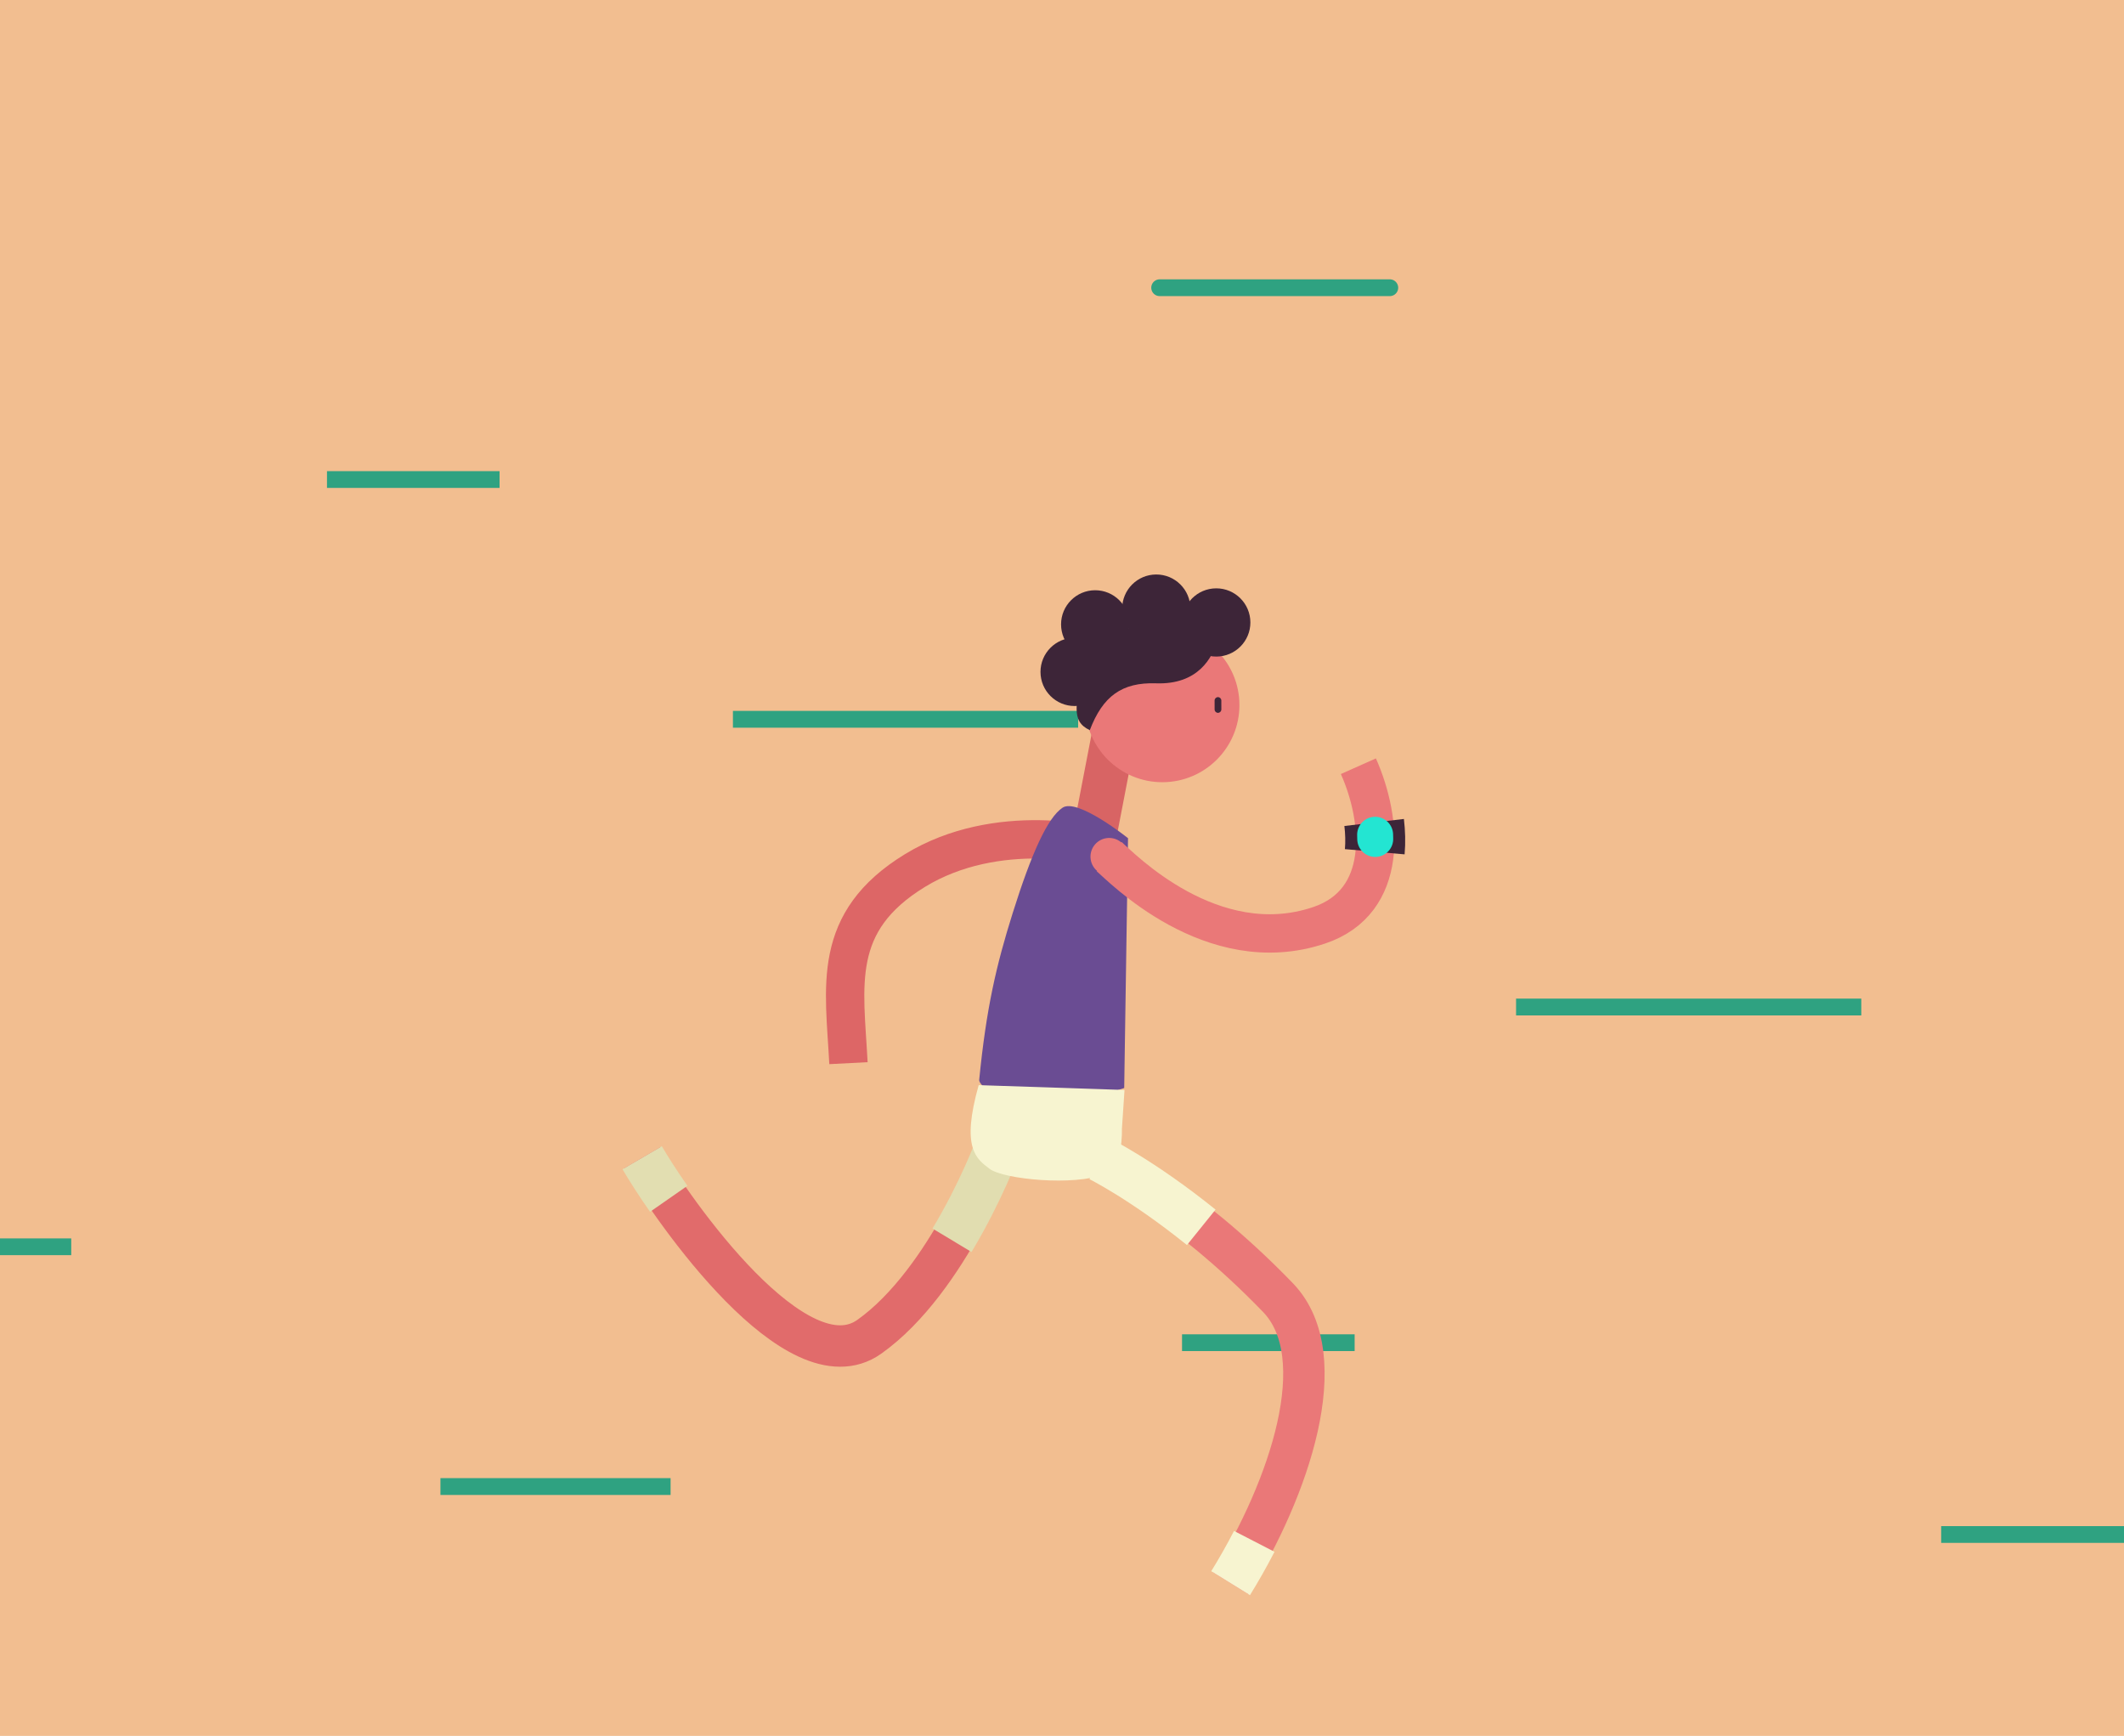
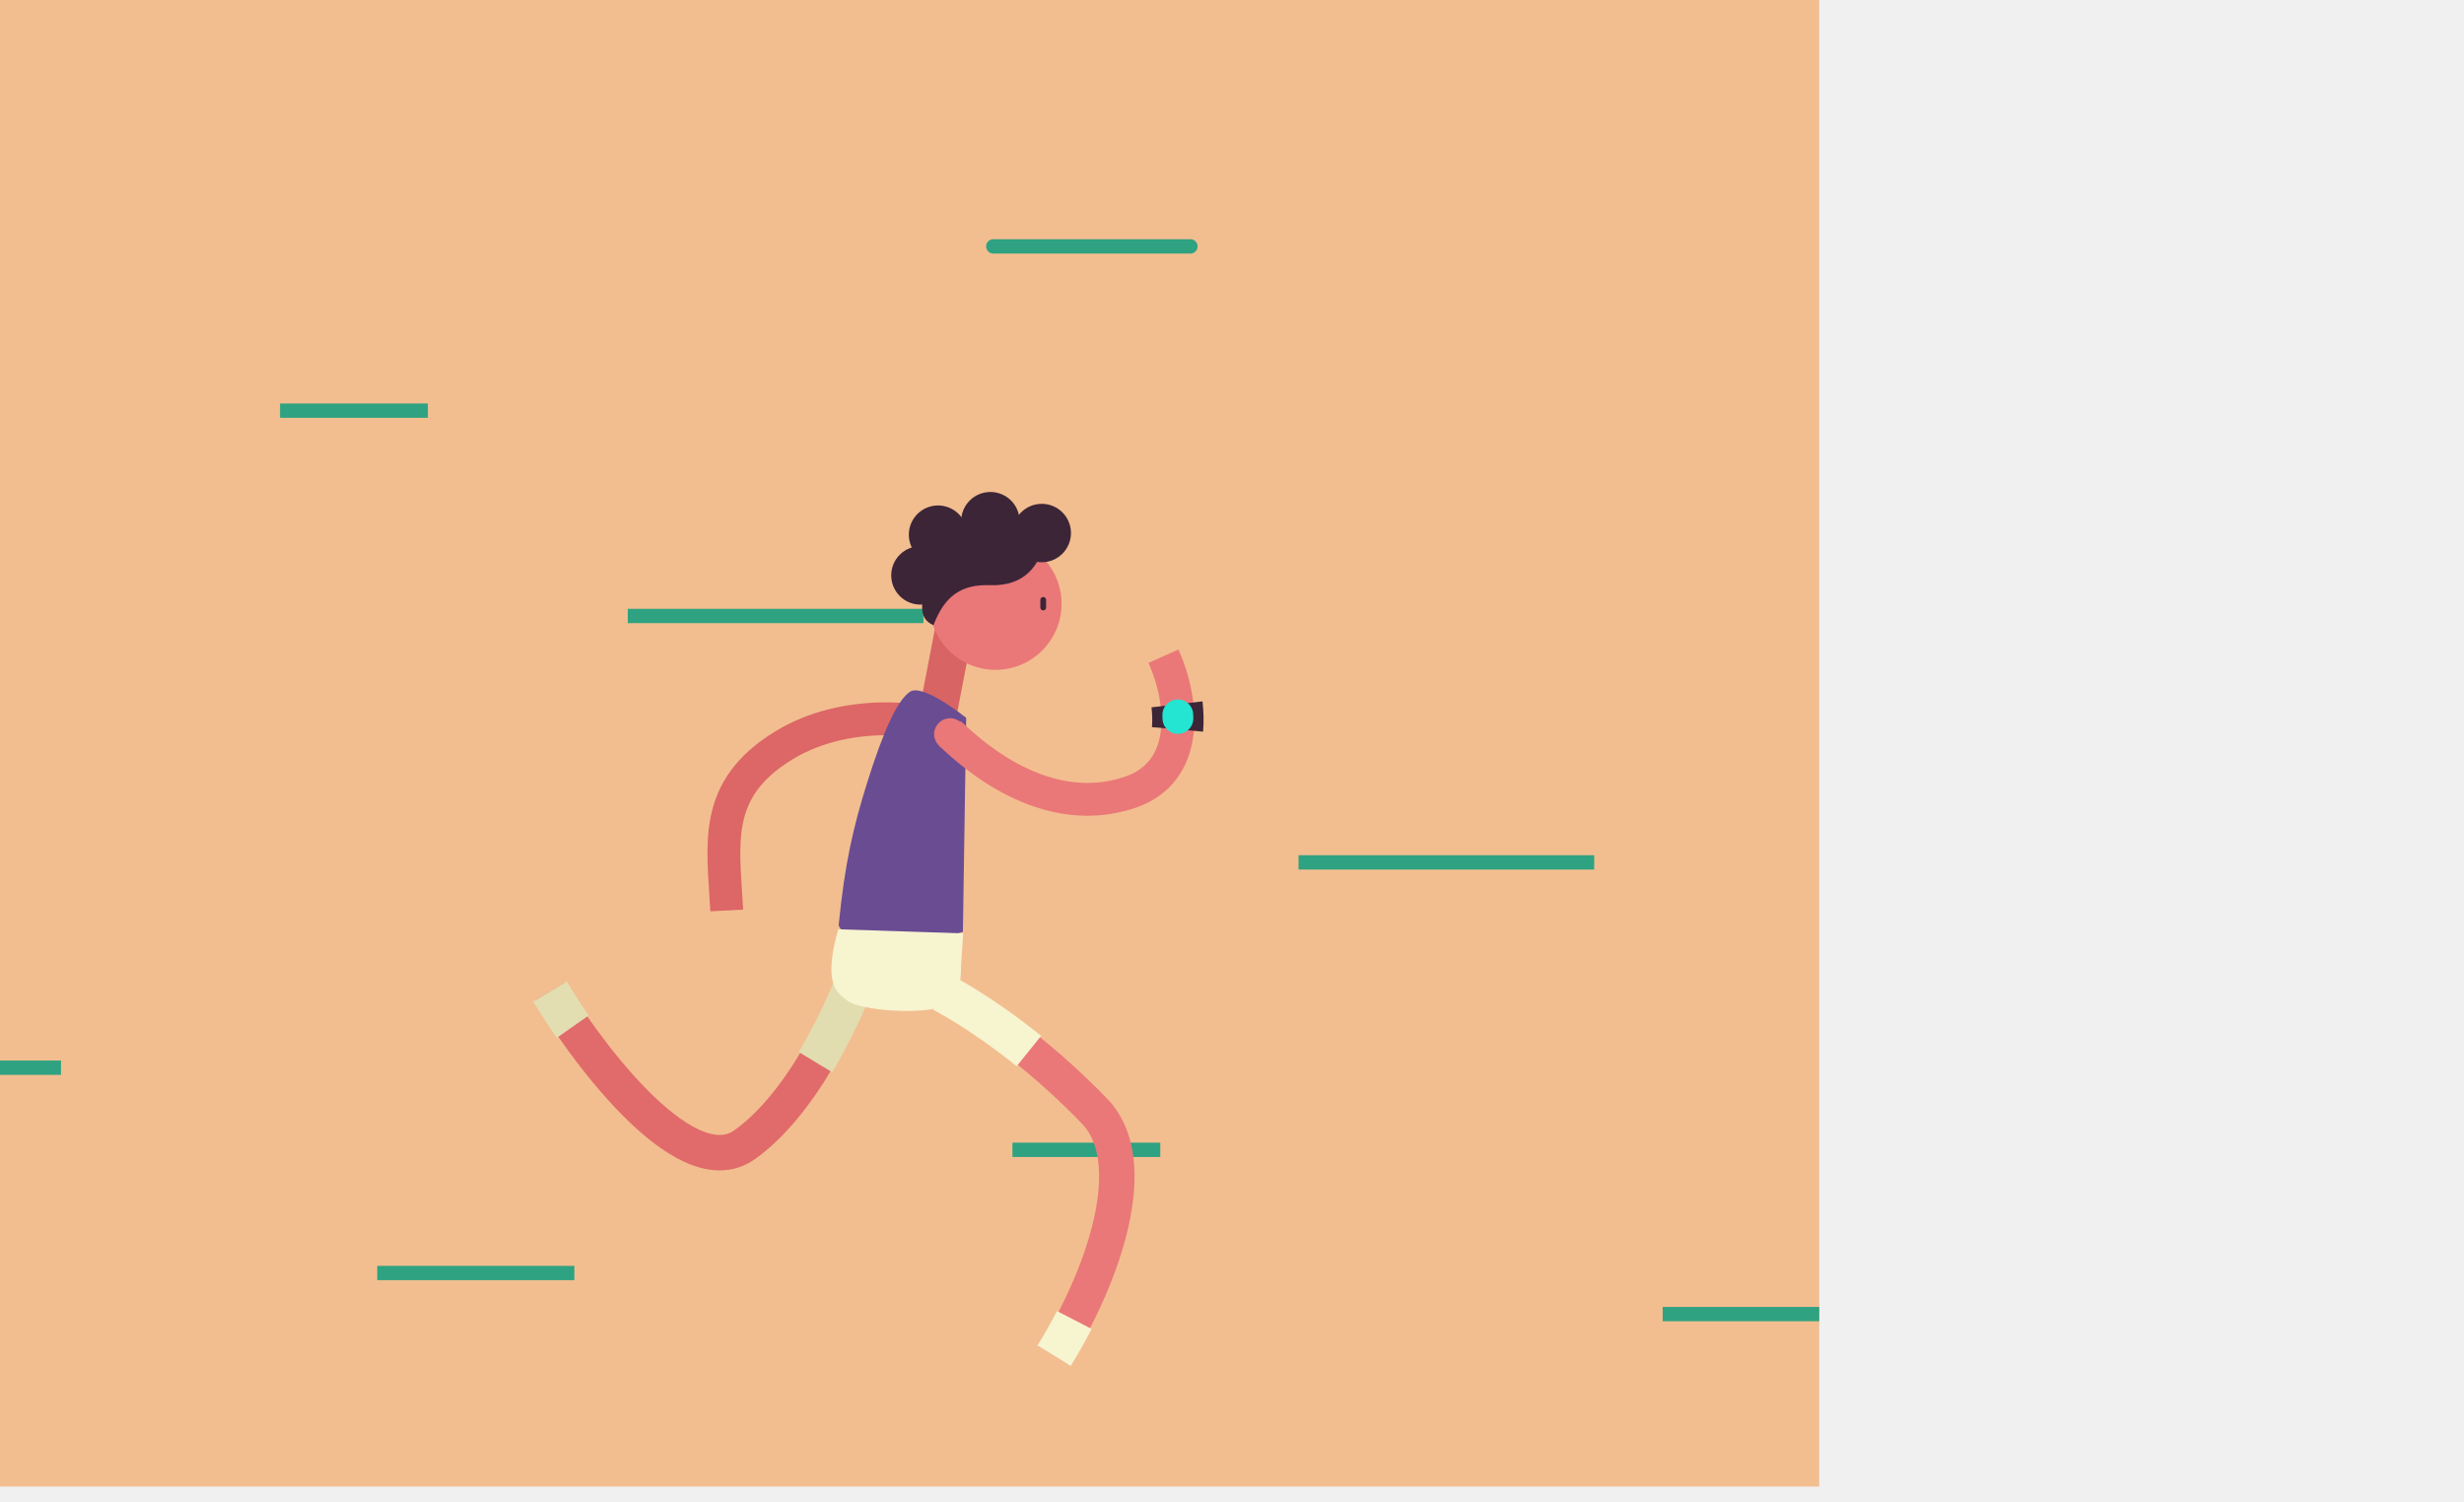
- <svg xmlns="http://www.w3.org/2000/svg" viewBox="0 0 886 724" width="886" height="724" preserveAspectRatio="xMidYMid meet" style="width: 100%; height: 100%;">
+ <svg xmlns="http://www.w3.org/2000/svg" width="886" height="724" style="width:100%;height:100%">
  <defs>
-     <clipPath id="animationMask_WRfMrLEKug">
-       <rect width="886" height="724" x="0" y="0" />
+     <clipPath id="a">
+       <path d="M0 0h886v724H0z" />
    </clipPath>
  </defs>
-   <g clip-path="url(#animationMask_WRfMrLEKug)">
-     <g transform="matrix(1.0933,0,0,1.0166,756,1094)" opacity="1" style="-webkit-user-select: none;">
-       <g opacity="1" transform="matrix(1,0,0,1,0,0)">
-         <path fill="rgb(242,190,144)" fill-opacity="1" d="M0 0 M145.583,-360.798 C145.583,-360.798 -730.857,-360.798 -730.857,-360.798 C-730.857,-360.798 -730.857,-1080 -730.857,-1080 C-730.857,-1080 145.583,-1080 145.583,-1080 C145.583,-1080 145.583,-360.798 145.583,-360.798z" />
-       </g>
+   <g clip-path="url(#a)">
+     <path fill="#F2BE90" d="M915.17 727.21H-43.05V-3.93h958.22v731.14z" />
+     <g style="-webkit-user-select:none">
+       <path fill="#FFF" d="M579.74 120h-96" />
+       <path stroke-linecap="round" stroke="#2FA281" stroke-width="7" d="M579.74 120h-96" fill="none" />
    </g>
-     <g transform="matrix(1,0,0,1,443,362)" opacity="1" style="-webkit-user-select: none;">
-       <g opacity="1" transform="matrix(1,0,0,1,0,0)">
-         <path fill="rgb(255,255,255)" fill-opacity="1" d="M0 0 M136.736,-242 C105.19,-242 73.063,-242 40.734,-242" />
-         <path stroke-linecap="round" stroke-linejoin="miter" fill-opacity="0" stroke-miterlimit="4" stroke="rgb(47,162,129)" stroke-opacity="1" stroke-width="7" d="M0 0 M136.736,-242 C105.19,-242 73.063,-242 40.734,-242" />
-       </g>
+     <g style="-webkit-user-select:none">
+       <path fill="#FFF" d="M279.73 620h-96" />
+       <path stroke-linejoin="round" stroke="#2FA281" stroke-width="7" d="M279.73 620h-96" fill="none" />
    </g>
-     <g transform="matrix(1,0,0,1,443,862)" opacity="1" style="-webkit-user-select: none;">
-       <g opacity="1" transform="matrix(1,0,0,1,0,0)">
-         <path fill="rgb(255,255,255)" fill-opacity="1" d="M0 0 M-163.272,-242 C-196.067,-242 -228.211,-242 -259.278,-242" />
-         <path stroke-linecap="butt" stroke-linejoin="round" fill-opacity="0" stroke="rgb(47,162,129)" stroke-opacity="1" stroke-width="7" d="M0 0 M-163.272,-242 C-196.067,-242 -228.211,-242 -259.278,-242" />
-       </g>
+     <g style="-webkit-user-select:none">
+       <path fill="#FFF" d="M776.41 420h-144" />
+       <path stroke-linejoin="round" stroke="#2FA281" stroke-width="7" d="M776.41 420h-144" fill="none" />
    </g>
-     <g transform="matrix(1,0,0,1,443,662)" opacity="1" style="-webkit-user-select: none;">
-       <g opacity="1" transform="matrix(1,0,0,1,0,0)">
-         <path fill="rgb(255,255,255)" fill-opacity="1" d="M0 0 M333.414,-242 C288.704,-242 240.136,-242 189.408,-242" />
-         <path stroke-linecap="butt" stroke-linejoin="round" fill-opacity="0" stroke="rgb(47,162,129)" stroke-opacity="1" stroke-width="7" d="M0 0 M333.414,-242 C288.704,-242 240.136,-242 189.408,-242" />
-       </g>
+     <g style="-webkit-user-select:none">
+       <path fill="#FFF" d="M449.73 300h-144" />
+       <path stroke-linejoin="round" stroke="#2FA281" stroke-width="7" d="M449.73 300h-144" fill="none" />
    </g>
-     <g transform="matrix(1,0,0,1,443,542)" opacity="1" style="-webkit-user-select: none;">
-       <g opacity="1" transform="matrix(1,0,0,1,0,0)">
-         <path fill="rgb(255,255,255)" fill-opacity="1" d="M0 0 M6.733,-242 C-41.531,-242 -89.948,-242 -137.268,-242" />
-         <path stroke-linecap="butt" stroke-linejoin="round" fill-opacity="0" stroke="rgb(47,162,129)" stroke-opacity="1" stroke-width="7" d="M0 0 M6.733,-242 C-41.531,-242 -89.948,-242 -137.268,-242" />
-       </g>
+     <g style="-webkit-user-select:none">
+       <path fill="#FFF" d="M29.71 520h-143.98" />
+       <path stroke-linejoin="round" stroke="#2FA281" stroke-width="7" d="M29.71 520h-143.98" fill="none" />
    </g>
-     <g transform="matrix(1,0,0,1,443,762)" opacity="1" style="-webkit-user-select: none;">
-       <g opacity="1" transform="matrix(1,0,0,1,0,0)">
-         <path fill="rgb(255,255,255)" fill-opacity="1" d="M0 0 M-413.285,-242 C-472.829,-242 -522.573,-242 -557.271,-242" />
-         <path stroke-linecap="butt" stroke-linejoin="round" fill-opacity="0" stroke="rgb(47,162,129)" stroke-opacity="1" stroke-width="7" d="M0 0 M-413.285,-242 C-472.829,-242 -522.573,-242 -557.271,-242" />
-       </g>
+     <g style="-webkit-user-select:none">
+       <path fill="#FFF" d="M208.39 200h-72" />
+       <path stroke-linejoin="round" stroke="#2FA281" stroke-width="7" d="M208.39 200h-72" fill="none" />
    </g>
-     <g transform="matrix(1,0,0,1,443,442)" opacity="1" style="-webkit-user-select: none;">
-       <g opacity="1" transform="matrix(1,0,0,1,0,0)">
-         <path fill="rgb(255,255,255)" fill-opacity="1" d="M0 0 M-234.61,-242 C-259.263,-242 -283.328,-242 -306.603,-242" />
-         <path stroke-linecap="butt" stroke-linejoin="round" fill-opacity="0" stroke="rgb(47,162,129)" stroke-opacity="1" stroke-width="7" d="M0 0 M-234.61,-242 C-259.263,-242 -283.328,-242 -306.603,-242" />
-       </g>
+     <g style="-webkit-user-select:none">
+       <path fill="#FFF" d="M565.07 560h-72" />
+       <path stroke-linejoin="round" stroke="#2FA281" stroke-width="7" d="M565.07 560h-72" fill="none" />
    </g>
-     <g transform="matrix(1,0,0,1,443,802)" opacity="1" style="-webkit-user-select: none;">
-       <g opacity="1" transform="matrix(1,0,0,1,0,0)">
-         <path fill="rgb(255,255,255)" fill-opacity="1" d="M0 0 M122.072,-242 C98.311,-242 74.257,-242 50.069,-242" />
-         <path stroke-linecap="butt" stroke-linejoin="round" fill-opacity="0" stroke="rgb(47,162,129)" stroke-opacity="1" stroke-width="7" d="M0 0 M122.072,-242 C98.311,-242 74.257,-242 50.069,-242" />
-       </g>
+     <g style="-webkit-user-select:none">
+       <path fill="#FFF" d="M988.4 240h-71.98" />
+       <path stroke-linejoin="round" stroke="#2FA281" stroke-width="7" d="M988.4 240h-71.98" fill="none" />
    </g>
-     <g transform="matrix(1,0,0,1,443,482)" opacity="1" style="-webkit-user-select: none;">
-       <g opacity="1" transform="matrix(1,0,0,1,0,0)">
-         <path fill="rgb(255,255,255)" fill-opacity="1" d="M0 0 M545.407,-242 C526.58,-242 502.215,-242 473.424,-242" />
-         <path stroke-linecap="butt" stroke-linejoin="round" fill-opacity="0" stroke="rgb(47,162,129)" stroke-opacity="1" stroke-width="7" d="M0 0 M545.407,-242 C526.58,-242 502.215,-242 473.424,-242" />
-       </g>
+     <g style="-webkit-user-select:none">
+       <path fill="#FFF" d="M-61.62 380H-168m1200 0h-25.6" />
+       <path stroke-linejoin="round" stroke="#2FA281" stroke-width="7" d="M-61.62 380H-168m1200 0h-25.6" fill="none" />
    </g>
-     <g transform="matrix(1,0,0,1,443,622)" opacity="1" style="-webkit-user-select: none;">
-       <g opacity="1" transform="matrix(1,0,0,1,0,0)">
-         <path fill="rgb(255,255,255)" fill-opacity="1" d="M0 0 M-504.623,-242 C-570.599,-242 -611,-242 -611,-242 M589,-242 C589,-242 579.944,-242 563.407,-242" />
-         <path stroke-linecap="butt" stroke-linejoin="round" fill-opacity="0" stroke="rgb(47,162,129)" stroke-opacity="1" stroke-width="7" d="M0 0 M-504.623,-242 C-570.599,-242 -611,-242 -611,-242 M589,-242 C589,-242 579.944,-242 563.407,-242" />
-       </g>
+     <g style="-webkit-user-select:none">
+       <path fill="#FFF" d="M941.74 640h-132" />
+       <path stroke-linejoin="round" stroke="#2FA281" stroke-width="7" d="M941.74 640h-132" fill="none" />
    </g>
-     <g transform="matrix(1,0,0,1,443,882)" opacity="1" style="-webkit-user-select: none;">
-       <g opacity="1" transform="matrix(1,0,0,1,0,0)">
-         <path fill="rgb(255,255,255)" fill-opacity="1" d="M0 0 M498.737,-242 C462.865,-242 417.887,-242 366.735,-242" />
-         <path stroke-linecap="butt" stroke-linejoin="round" fill-opacity="0" stroke="rgb(47,162,129)" stroke-opacity="1" stroke-width="7" d="M0 0 M498.737,-242 C462.865,-242 417.887,-242 366.735,-242" />
-       </g>
-     </g>
-     <g transform="matrix(0.9618,-0.2739,0.2739,0.9618,901.0469,957.3318)" opacity="1" style="-webkit-user-select: none;">
-       <g opacity="1" transform="matrix(1,0,0,1,0,0)">
-         <path fill="rgb(216,100,100)" fill-opacity="1" d="M0 0 M-266.005,-708.509 C-266.005,-708.509 -256.638,-703.778 -256.638,-703.778 C-254.709,-702.803 -252.333,-703.585 -251.358,-705.514 C-251.358,-705.514 -221.146,-765.326 -221.146,-765.326 C-220.171,-767.255 -220.953,-769.631 -222.882,-770.606 C-222.882,-770.606 -232.248,-775.338 -232.248,-775.338 C-234.177,-776.313 -236.553,-775.531 -237.528,-773.602 C-237.528,-773.602 -267.741,-713.789 -267.741,-713.789 C-268.716,-711.86 -267.934,-709.484 -266.005,-708.509z" />
-       </g>
-     </g>
-     <g transform="matrix(-0.8088,0.5881,-0.5881,-0.8088,-174.2935,-55.5527)" opacity="1" style="-webkit-user-select: none;">
-       <g opacity="1" transform="matrix(1,0,0,1,0,0)">
-         <path stroke-linecap="butt" stroke-linejoin="round" fill-opacity="0" stroke="rgb(221,102,102)" stroke-opacity="1" stroke-width="16" d="M0 0 M-274.271,-707.338 C-272.252,-701.683 -243.263,-668.726 -203.504,-665.536 C-162.378,-662.237 -151.365,-687.173 -133.777,-714.198" />
-       </g>
-     </g>
-     <g transform="matrix(1,0,0,1,736.0243,1069.994)" opacity="1" style="-webkit-user-select: none;">
-       <g opacity="1" transform="matrix(1,0,0,1,0,0)">
-         <path stroke-linecap="butt" stroke-linejoin="round" fill-opacity="0" stroke="rgb(225,107,107)" stroke-opacity="1" stroke-width="17.273" d="M0 0 M-319.959,-591.367 C-319.959,-591.367 -340.457,-535.836 -373.412,-512.46 C-403.622,-491.052 -455.065,-564.742 -468.155,-587.132" />
-       </g>
-     </g>
-     <g transform="matrix(1,0,0,1,736.0243,1069.994)" opacity="1" style="-webkit-user-select: none;">
-       <g opacity="1" transform="matrix(1,0,0,1,0,0)">
-         <path stroke-linecap="butt" stroke-linejoin="round" fill-opacity="0" stroke="rgb(226,222,177)" stroke-opacity="1" stroke-width="19" d="M0 0 M-457.076,-570.001 C-461.864,-576.879 -465.69,-582.915 -468.155,-587.132" />
-       </g>
-     </g>
-     <g transform="matrix(1,0,0,1,736.0243,1069.994)" opacity="1" style="-webkit-user-select: none;">
-       <g opacity="1" transform="matrix(1,0,0,1,0,0)">
-         <path stroke-linecap="butt" stroke-linejoin="round" fill-opacity="0" stroke="rgb(225,221,176)" stroke-opacity="1" stroke-width="19" d="M0 0 M-319.959,-591.367 C-319.959,-591.367 -326.79,-572.86 -338.905,-552.718" />
-       </g>
-     </g>
-     <g transform="matrix(0.9659,-0.2588,0.2588,0.9659,878.7292,978.2919)" opacity="1" style="-webkit-user-select: none;">
-       <g opacity="1" transform="matrix(1,0,0,1,0,0)">
-         <path stroke-linecap="butt" stroke-linejoin="round" fill-opacity="0" stroke="rgb(234,120,120)" stroke-opacity="1" stroke-width="17.273" d="M0 0 M-277.648,-586.867 C-277.648,-586.867 -247.872,-560.717 -220.653,-511.512 C-204.376,-481.693 -236.902,-433.512 -270.659,-401.735" />
-       </g>
-     </g>
-     <g transform="matrix(0.9659,-0.2588,0.2588,0.9659,878.7292,978.2919)" opacity="1" style="-webkit-user-select: none;">
-       <g opacity="1" transform="matrix(1,0,0,1,0,0)">
-         <path stroke-linecap="butt" stroke-linejoin="round" fill-opacity="0" stroke="rgb(247,244,208)" stroke-opacity="1" stroke-width="19" d="M0 0 M-256.616,-416.025 C-261.184,-411.002 -265.909,-406.206 -270.659,-401.735" />
-       </g>
-     </g>
-     <g transform="matrix(0.9659,-0.2588,0.2588,0.9659,878.7292,978.2919)" opacity="1" style="-webkit-user-select: none;">
-       <g opacity="1" transform="matrix(1,0,0,1,0,0)">
-         <path stroke-linecap="butt" stroke-linejoin="round" fill-opacity="0" stroke="rgb(247,244,208)" stroke-opacity="1" stroke-width="19" d="M0 0 M-277.648,-586.867 C-277.648,-586.867 -262.574,-573.629 -244.073,-548.268" />
-       </g>
-     </g>
-     <g transform="matrix(0.9877,-0.1564,0.1564,0.9877,824.4322,1006.331)" opacity="1" style="-webkit-user-select: none;">
-       <g opacity="1" transform="matrix(1,0,0,1,0,0)">
-         <path fill="rgb(106,76,147)" fill-opacity="1" d="M0 0 M-307.818,-594.365 C-307.818,-594.365 -264.687,-601.347 -264.687,-601.347 C-264.687,-601.347 -260.116,-627.616 -260.116,-627.624 C-260.116,-627.631 -246.822,-704.002 -246.822,-704.002 C-246.822,-704.002 -265.001,-723.97 -271.811,-720.84 C-278.623,-717.708 -287.569,-704.118 -299.241,-680.648 C-309.418,-660.185 -316.316,-643.205 -323.911,-614.117 C-324.699,-611.1 -307.818,-594.365 -307.818,-594.365z" />
-       </g>
-     </g>
-     <g />
-     <g transform="matrix(0.9877,-0.1564,0.1564,0.9877,824.4322,1006.331)" opacity="1" style="-webkit-user-select: none;">
-       <g opacity="1" transform="matrix(1,0,0,1,0,0)">
-         <path fill="rgb(247,244,208)" fill-opacity="1" d="M0 0 M-324.458,-612.023 C-335.851,-587.295 -330.32,-581.873 -325.359,-576.778 C-320.398,-571.683 -291.855,-564.034 -277.915,-567.201 C-270.148,-568.966 -268.316,-584.579 -268.316,-584.579 C-268.316,-584.579 -264.687,-600.52 -264.687,-600.52 C-264.687,-600.52 -324.458,-612.023 -324.458,-612.023z" />
-       </g>
-     </g>
-     <g transform="matrix(0.8663,-0.4995,0.4995,0.8663,1042.561,832.817)" opacity="1" style="-webkit-user-select: none;">
-       <g opacity="1" transform="matrix(1,0,0,1,0,0)">
-         <path stroke-linecap="butt" stroke-linejoin="round" fill-opacity="0" stroke="rgb(234,120,120)" stroke-opacity="1" stroke-width="16" d="M0 0 M-264.827,-701.62 C-262.812,-695.964 -249.609,-642.36 -203.213,-633.058 C-173.001,-626.998 -158.499,-657.698 -155.931,-682.37" />
-       </g>
-     </g>
-     <g transform="matrix(0.8663,-0.4995,0.4995,0.8663,1042.561,832.817)" opacity="1" style="-webkit-user-select: none;">
-       <g opacity="1" transform="matrix(1,0,0,1,0,0)">
-         <path stroke-linecap="butt" stroke-linejoin="round" fill-opacity="0" stroke="rgb(61,37,56)" stroke-opacity="1" stroke-width="25" d="M0 0 M-167.834,-648.057 C-165.544,-651.333 -163.59,-654.956 -161.959,-658.759" />
-       </g>
-     </g>
-     <g transform="matrix(0.8663,-0.4995,0.4995,0.8663,1042.561,832.817)" opacity="1" style="-webkit-user-select: none;">
-       <g opacity="1" transform="matrix(1,0,0,1,0,0)">
-         <path stroke-linecap="round" stroke-linejoin="round" fill-opacity="0" stroke="rgb(35,229,210)" stroke-opacity="1" stroke-width="15" d="M0 0 M-165,-652.578 C-164.715,-653.084 -164.437,-653.596 -164.166,-654.113" />
-       </g>
-     </g>
-     <g transform="matrix(0.8663,-0.4995,0.4995,0.8663,1042.561,832.817)" opacity="1" style="-webkit-user-select: none;">
-       <g opacity="1" transform="matrix(1,0,0,1,0,0)">
-         <path fill="rgb(234,120,120)" fill-opacity="1" d="M0 0 M-257.551,-698.814 C-259.101,-694.795 -263.614,-692.794 -267.633,-694.343 C-271.652,-695.892 -273.654,-700.407 -272.104,-704.426 C-270.554,-708.445 -266.041,-710.446 -262.022,-708.896 C-258.003,-707.346 -256.001,-702.833 -257.551,-698.814z" />
-       </g>
-     </g>
-     <g transform="matrix(1,-0.0019,0.0019,1,705.0221,1051.581)" opacity="1" style="-webkit-user-select: none;">
-       <g opacity="1" transform="matrix(1,0,0,1,0,0)">
-         <path fill="rgb(234,120,120)" fill-opacity="1" d="M0 0 M-186.569,-757.922 C-186.569,-740.159 -200.969,-725.759 -218.732,-725.759 C-236.495,-725.759 -250.895,-740.159 -250.895,-757.922 C-250.895,-775.685 -236.495,-790.085 -218.732,-790.085 C-200.969,-790.085 -186.569,-775.685 -186.569,-757.922z" />
-       </g>
-     </g>
-     <g transform="matrix(1,-0.0019,0.0019,1,704.3602,1051.886)" opacity="1" style="-webkit-user-select: none;">
-       <g opacity="1" transform="matrix(1,0,0,1,0,0)">
-         <path fill="rgb(61,37,56)" fill-opacity="1" d="M0 0 M-231.786,-791.949 C-231.786,-784.09 -238.157,-777.719 -246.016,-777.719 C-253.875,-777.719 -260.246,-784.09 -260.246,-791.949 C-260.246,-799.808 -253.875,-806.18 -246.016,-806.18 C-238.157,-806.18 -231.786,-799.808 -231.786,-791.949z" />
-       </g>
-     </g>
-     <g transform="matrix(1,-0.0019,0.0019,1,704.2151,1052.017)" opacity="1" style="-webkit-user-select: none;">
-       <g opacity="1" transform="matrix(1,0,0,1,0,0)">
-         <path fill="rgb(61,37,56)" fill-opacity="1" d="M0 0 M-240.258,-772.27 C-240.258,-764.411 -246.629,-758.04 -254.488,-758.04 C-262.347,-758.04 -268.718,-764.411 -268.718,-772.27 C-268.718,-780.129 -262.347,-786.501 -254.488,-786.501 C-246.629,-786.501 -240.258,-780.129 -240.258,-772.27z" />
-       </g>
-     </g>
-     <g transform="matrix(1,-0.0019,0.0019,1,704.452,1052.079)" opacity="1" style="-webkit-user-select: none;">
-       <g opacity="1" transform="matrix(1,0,0,1,0,0)">
-         <path fill="rgb(61,37,56)" fill-opacity="1" d="M0 0 M-206.376,-798.664 C-206.376,-790.805 -212.747,-784.433 -220.606,-784.433 C-228.465,-784.433 -234.836,-790.805 -234.836,-798.664 C-234.836,-806.523 -228.465,-812.894 -220.606,-812.894 C-212.747,-812.894 -206.376,-806.523 -206.376,-798.664z" />
-       </g>
-     </g>
-     <g transform="matrix(1,-0.0019,0.0019,1,704.3793,1052.284)" opacity="1" style="-webkit-user-select: none;">
-       <g opacity="1" transform="matrix(1,0,0,1,0,0)">
-         <path fill="rgb(61,37,56)" fill-opacity="1" d="M0 0 M-181.291,-793.044 C-181.291,-785.185 -187.663,-778.814 -195.522,-778.814 C-203.381,-778.814 -209.752,-785.185 -209.752,-793.044 C-209.752,-800.903 -203.381,-807.275 -195.522,-807.275 C-187.663,-807.275 -181.291,-800.903 -181.291,-793.044z" />
-       </g>
-     </g>
-     <g transform="matrix(1,-0.0019,0.0019,1,705.0221,1051.581)" opacity="1" style="-webkit-user-select: none;">
-       <g opacity="1" transform="matrix(1,0,0,1,0,0)">
-         <path fill="rgb(61,37,56)" fill-opacity="1" d="M0 0 M-195.522,-785.397 C-201.708,-790.173 -209.441,-793.044 -217.861,-793.044 C-238.089,-793.044 -254.488,-776.646 -254.488,-756.418 C-254.488,-752.231 -253.101,-749.43 -249.004,-747.531 C-243.58,-761.637 -235.636,-767.526 -221.3,-767.006 C-203.888,-766.374 -197.715,-777.49 -195.522,-785.397z" />
-       </g>
-     </g>
-     <g transform="matrix(1,-0.0019,0.0019,1,705.0221,1051.581)" opacity="1" style="-webkit-user-select: none;">
-       <g opacity="1" transform="matrix(1,0,0,1,0,0)">
-         <path fill="rgb(61,37,56)" fill-opacity="1" d="M0 0 M-195.522,-754.645 C-195.522,-754.645 -195.522,-754.645 -195.522,-754.645 C-196.294,-754.645 -196.926,-755.277 -196.926,-756.049 C-196.926,-756.049 -196.926,-759.795 -196.926,-759.795 C-196.926,-760.567 -196.294,-761.199 -195.522,-761.199 C-195.522,-761.199 -195.522,-761.199 -195.522,-761.199 C-194.75,-761.199 -194.117,-760.567 -194.117,-759.795 C-194.117,-759.795 -194.117,-756.049 -194.117,-756.049 C-194.117,-755.277 -194.75,-754.645 -195.522,-754.645z" />
-       </g>
-     </g>
+     <path fill="#D86464" d="M451.14 348.75l10.3 1.98c2.13.41 4.2-1 4.61-3.11l12.68-65.8c.4-2.13-1-4.2-3.12-4.61l-10.3-1.99c-2.13-.4-4.2 1-4.6 3.12l-12.68 65.8c-.41 2.13.99 4.2 3.11 4.6z" />
+     <path stroke-linejoin="round" stroke="#D66" stroke-width="16" d="M463.52 355.24c-4.96-3.38-47.78-12.99-81.82 7.81-35.2 21.52-29.44 48.17-27.77 80.37" fill="none" />
+     <path stroke-linejoin="round" stroke="#E16B6B" stroke-width="17.27" d="M416.07 478.63s-20.5 55.53-53.46 78.9c-30.2 21.41-81.65-52.28-94.74-74.67" fill="none" />
+     <path stroke-linejoin="round" stroke="#E2DEB1" stroke-width="19" d="M278.95 500a270 270 0 0 1-11.08-17.14" fill="none" />
+     <path stroke-linejoin="round" stroke="#E1DDB0" stroke-width="19" d="M416.07 478.63s-6.84 18.5-18.95 38.65" fill="none" />
+     <path stroke-linejoin="round" stroke="#EA7878" stroke-width="17.27" d="M458.67 483.3s35.53 17.54 74.55 58.03c23.44 24.59 4.5 79.54-19.89 118.97" fill="none" />
+     <path stroke-linejoin="round" stroke="#F7F4D0" stroke-width="19" d="M523.2 642.87a259.01 259.01 0 0 1-9.87 17.43m-54.66-177s17.98 8.88 42.42 28.59" fill="none" />
+     <path fill="#6A4C93" d="M427.44 467.42l41.51-13.64.4-26.67 1.19-77.52s-21.08-16.88-27.31-12.72c-6.24 4.16-12.95 18.98-20.81 43.99-6.85 21.8-11.01 39.65-13.96 69.57-.3 3.1 18.98 16.99 18.98 16.99z" />
+     <path fill="#F7F4D0" d="M408.24 452.58c-7.38 26.2-1.07 30.7 4.63 34.95 5.7 4.26 35.08 7.35 48.36 2.04 7.4-2.96 6.76-18.66 6.76-18.66l1.09-16.32-60.84-2z" />
+     <path stroke-linejoin="round" stroke="#EA7878" stroke-width="16" d="M462.68 357.28c4.57 3.9 42.79 43.74 87.62 28.62 29.2-9.84 26.43-43.68 16.33-66.33" fill="none" />
+     <path stroke-linejoin="round" stroke="#3D2538" stroke-width="25" d="M573.46 355.24c.35-3.98.23-8.1-.25-12.2" fill="none" />
+     <path stroke-linecap="round" stroke-linejoin="round" stroke="#23E5D2" stroke-width="15" d="M573.66 349.9c0-.57-.02-1.16-.05-1.74" fill="none" />
+     <path fill="#EA7878" d="M470.39 356.08a7.8 7.8 0 1 1-15.41 2.4 7.8 7.8 0 0 1 15.4-2.4zM517 294.01a32.16 32.16 0 1 1-64.32.13A32.16 32.16 0 0 1 517 294z" />
+     <path fill="#3D2538" d="M471.07 260.38a14.23 14.23 0 1 1-28.46.05 14.23 14.23 0 0 1 28.46-.05z" />
+     <path fill="#3D2538" d="M462.49 280.2a14.23 14.23 0 1 1-28.46.06 14.23 14.23 0 0 1 28.46-.06zm34.07-26.4a14.23 14.23 0 1 1-28.46.06 14.23 14.23 0 0 1 28.46-.05z" />
+     <path fill="#3D2538" d="M521.58 259.58a14.23 14.23 0 1 1-28.46.06 14.23 14.23 0 0 1 28.46-.06z" />
+     <path fill="#3D2538" d="M508 266.56a36.42 36.42 0 0 0-22.35-7.6 36.63 36.63 0 0 0-36.55 36.69c0 4.18 1.4 6.98 5.5 8.87 5.4-14.11 13.33-20.02 27.66-19.52 17.42.6 23.57-10.53 25.75-18.44zm.07 30.75a1.4 1.4 0 0 1-1.41-1.4v-3.75c0-.77.62-1.4 1.4-1.4.77 0 1.4.62 1.4 1.4v3.74c.01.77-.62 1.4-1.4 1.4z" />
  </g>
</svg>
